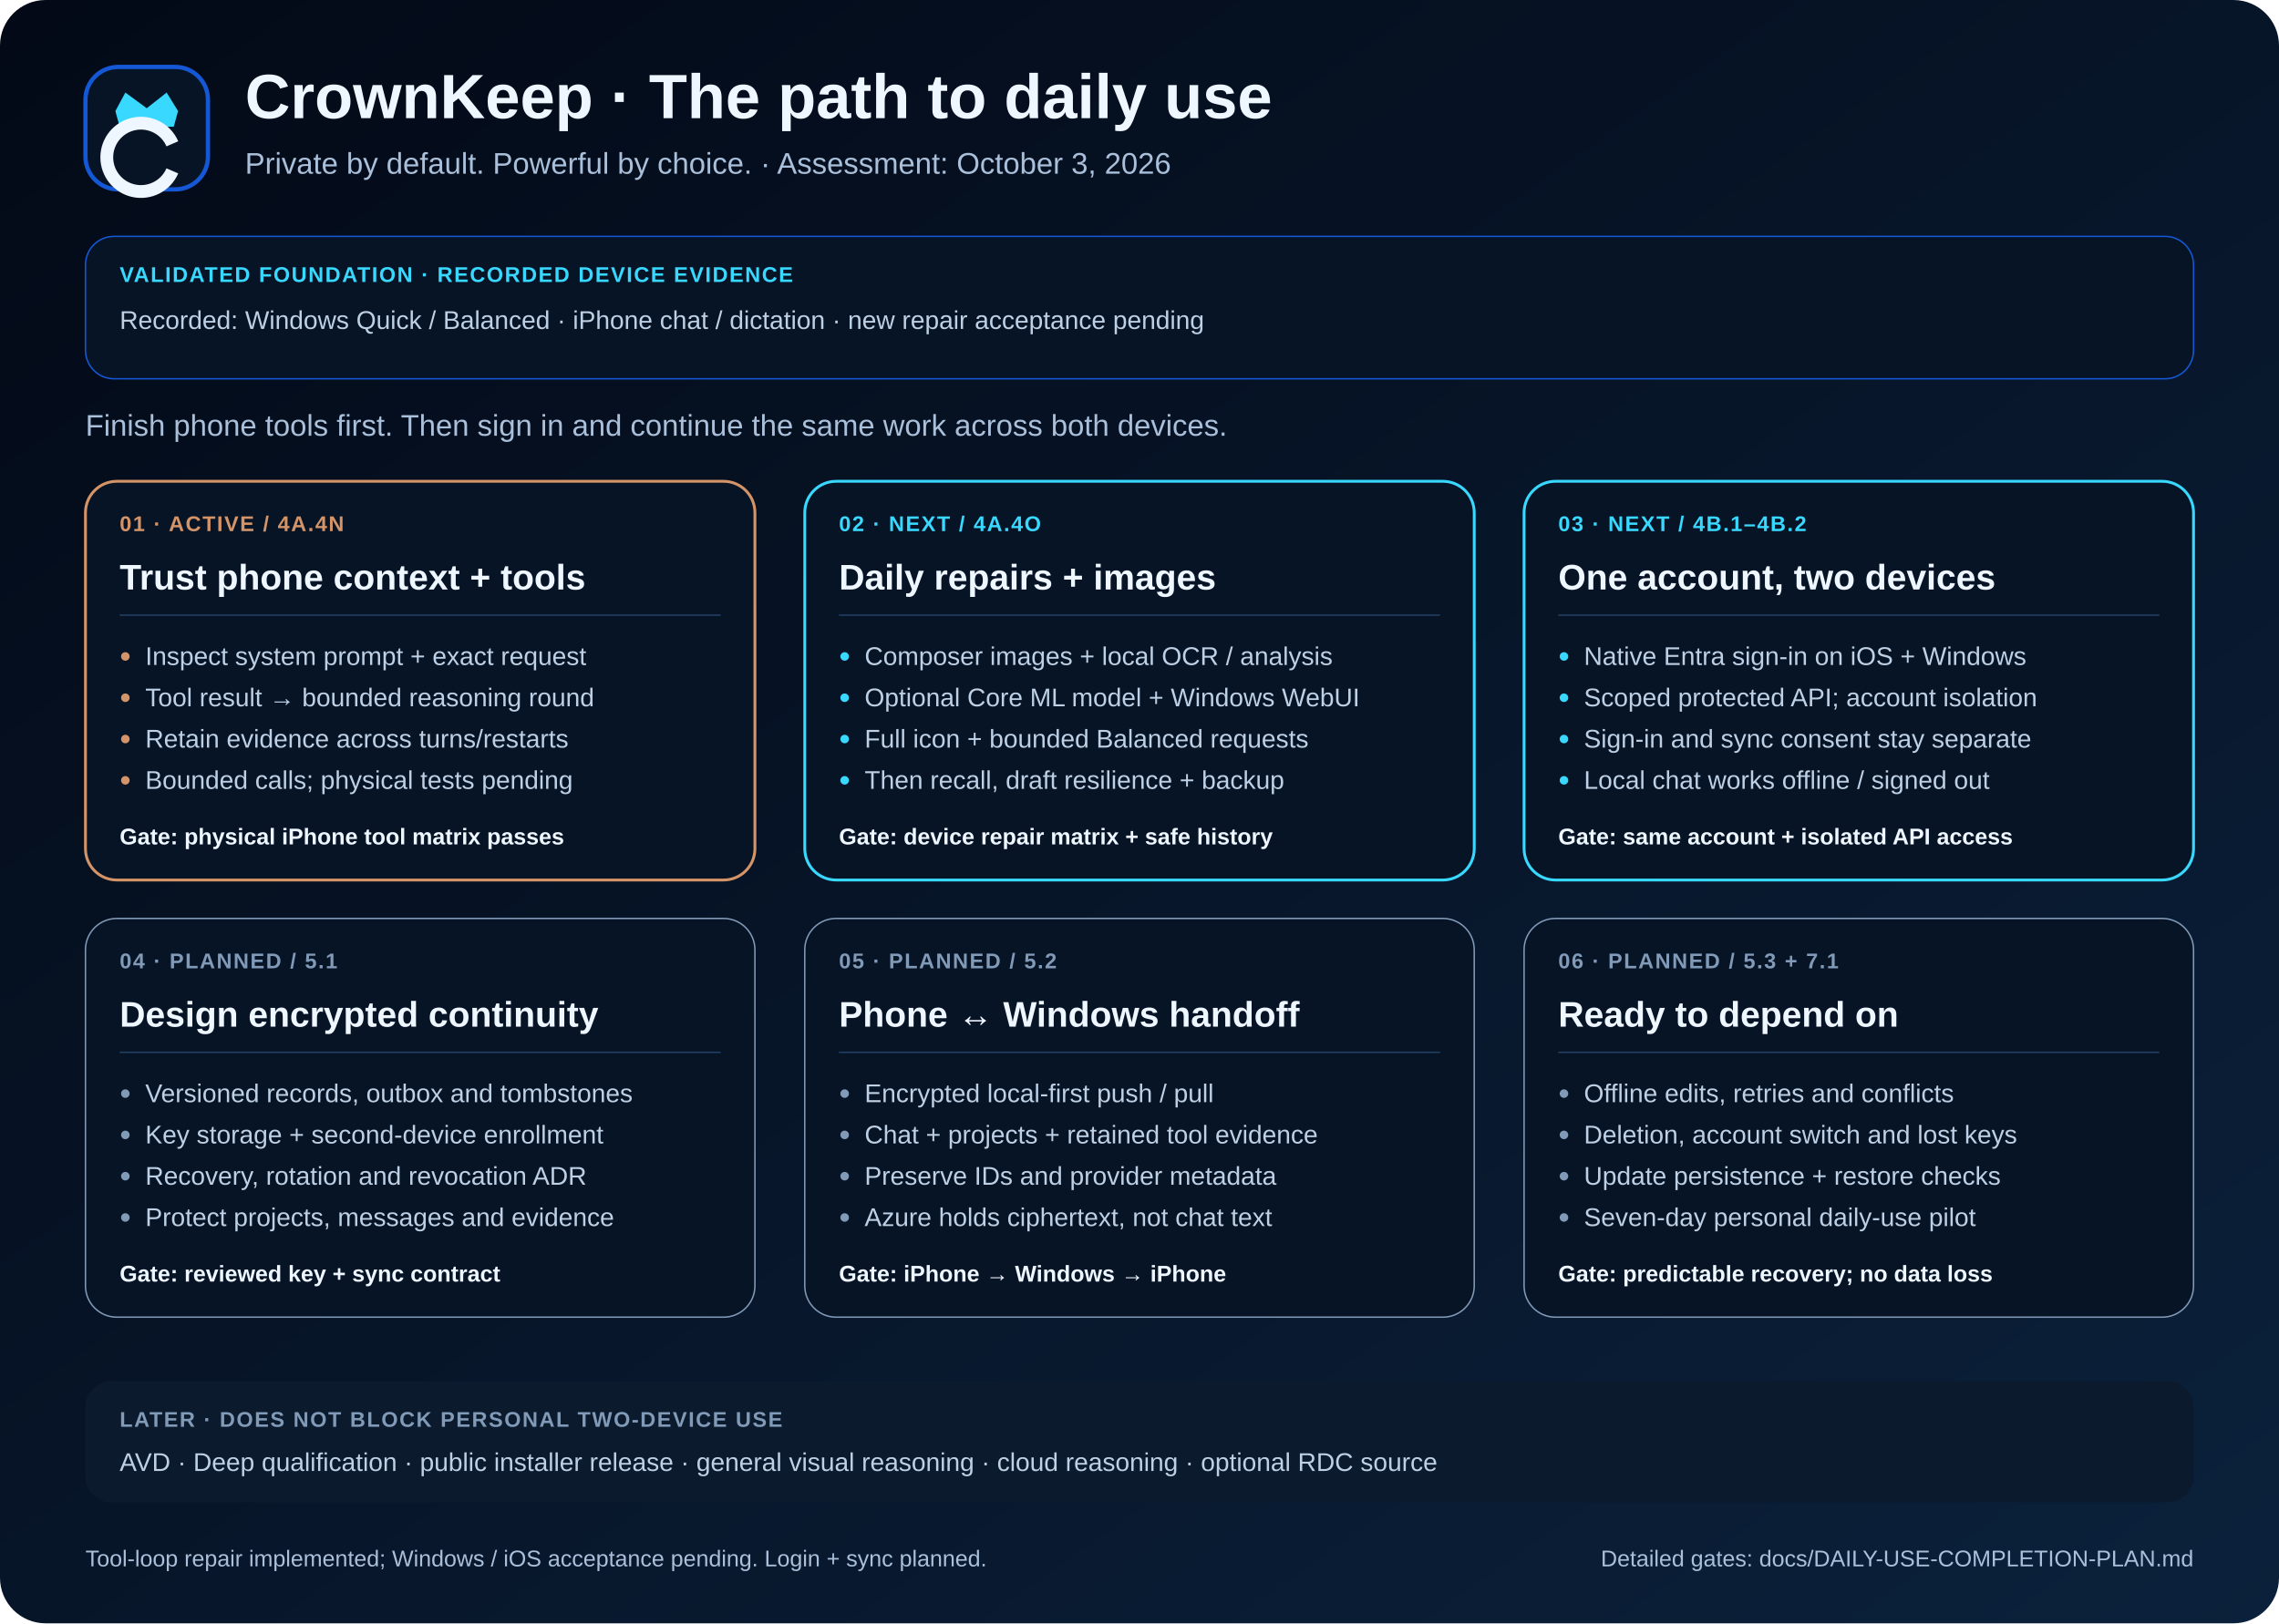
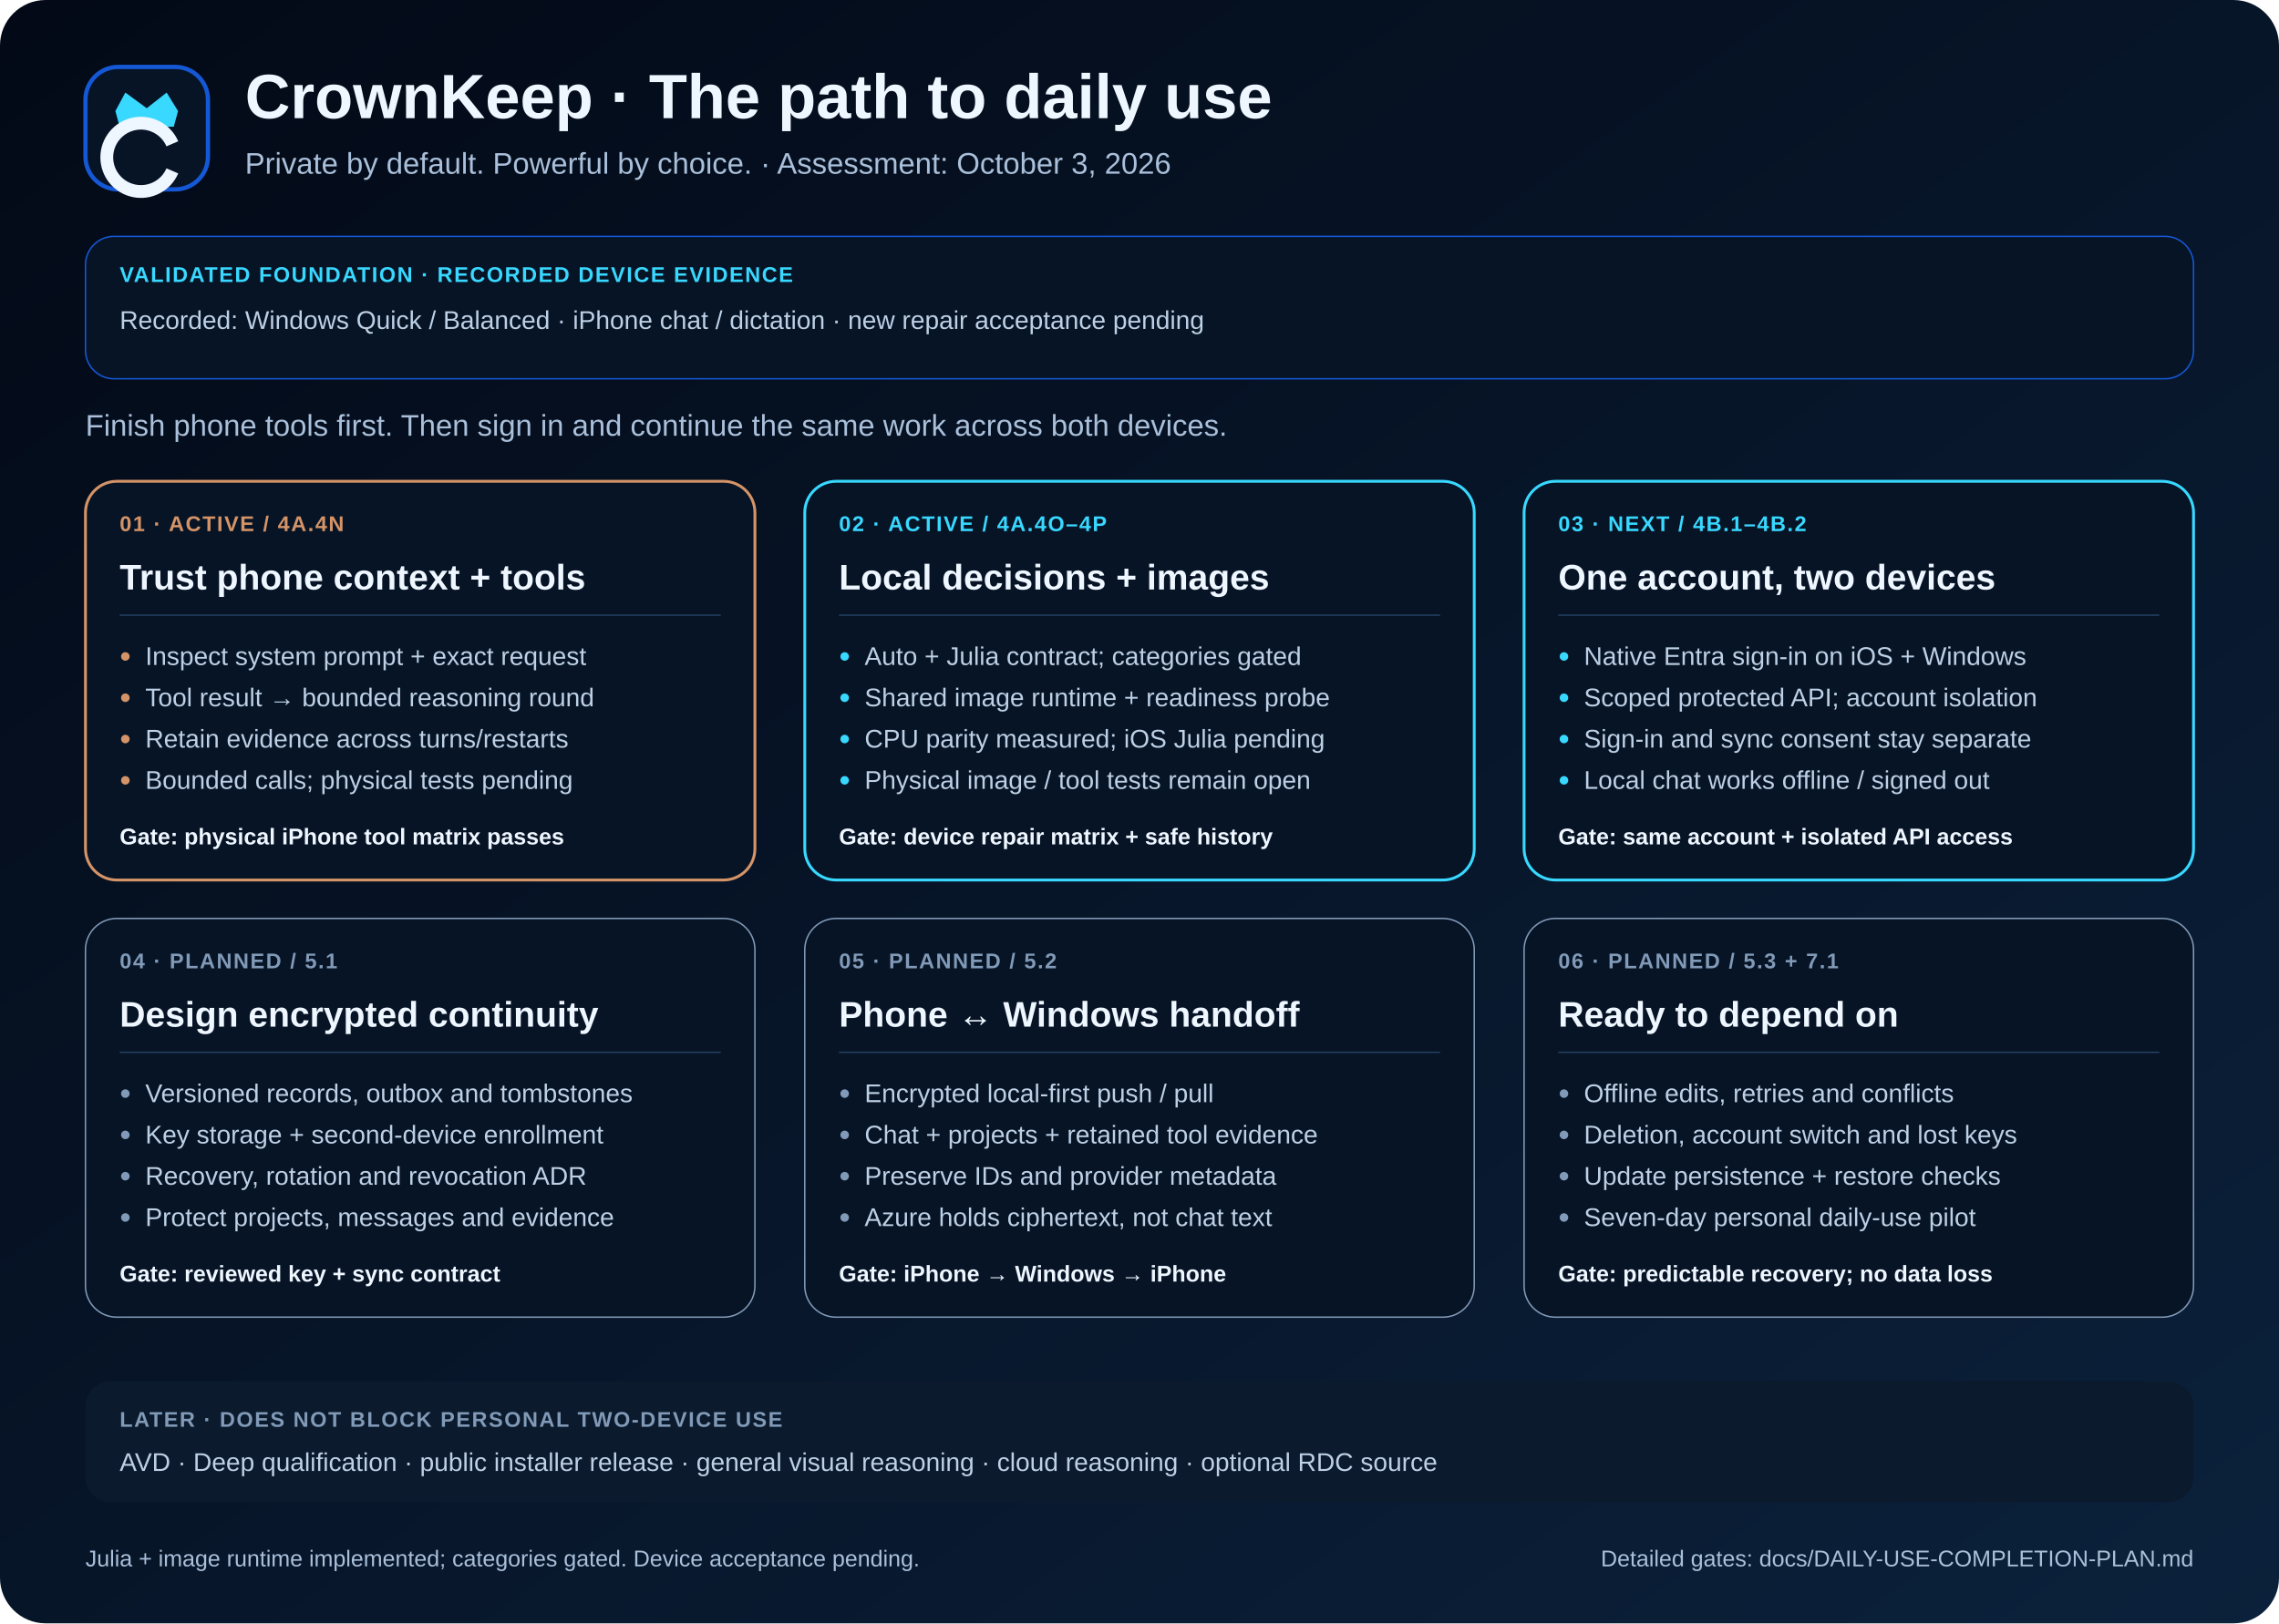
<svg xmlns="http://www.w3.org/2000/svg" width="1600" height="1140" viewBox="0 0 1600 1140" role="img" aria-labelledby="title desc">
  <defs>
    <linearGradient id="bg" x2="1" y2="1">
      <stop stop-color="#030916" />
      <stop offset="1" stop-color="#0B213B" />
    </linearGradient>
    <style>
.title{font:700 44px 'Segoe UI',Arial,sans-serif;fill:#EEF6FF}.sub{font:400 21px 'Segoe UI',Arial,sans-serif;fill:#AAC0DA}.label{font:700 15px 'Segoe UI',Arial,sans-serif;letter-spacing:1px}.head{font:700 25px 'Segoe UI',Arial,sans-serif;fill:#EEF6FF}.body{font:400 18px 'Segoe UI',Arial,sans-serif;fill:#BDD0E5}.gate{font:600 16px 'Segoe UI',Arial,sans-serif;fill:#EEF6FF}.foot{font:400 16px 'Segoe UI',Arial,sans-serif;fill:#AAC0DA}
</style>
  </defs>
  <rect width="1600" height="1140" rx="32" fill="url(#bg)" />
  <g transform="translate(60 47)">
    <rect width="86" height="86" rx="23" fill="#071426" stroke="#1558D6" stroke-width="3" />
    <path d="M21 31 L28 18 L43 29 L57 18 L65 31 L62 42 H24 Z" fill="#38D8FF" />
    <path d="M61 54 A24 24 0 1 0 61 73" fill="none" stroke="#EEF6FF" stroke-width="9" />
  </g>
  <text x="172" y="83" class="title">CrownKeep · The path to daily use</text>
  <text x="172" y="122" class="sub">Private by default. Powerful by choice. · Assessment: October 3, 2026</text>
  <rect x="60" y="166" width="1480" height="100" rx="20" fill="#071426" stroke="#1558D6" />
  <text x="84" y="198" class="label" fill="#38D8FF">VALIDATED FOUNDATION · RECORDED DEVICE EVIDENCE</text>
  <text x="84" y="231" class="body">Recorded: Windows Quick / Balanced · iPhone chat / dictation · new repair acceptance pending</text>
  <text x="60" y="306" class="sub">Finish phone tools first. Then sign in and continue the same work across both devices.</text>
  <g transform="translate(60 338)">
    <rect width="470" height="280" rx="22" fill="#071426" stroke="#D49467" stroke-width="2" />
    <text x="24" y="35" class="label" fill="#D49467">01 · ACTIVE / 4A.4N</text>
    <text x="24" y="76" class="head">Trust phone context + tools</text>
    <path d="M24 94 H446" stroke="#224063" />
    <circle cx="28" cy="123" r="3" fill="#D49467" />
    <text x="42" y="129" class="body">Inspect system prompt + exact request</text>
    <circle cx="28" cy="152" r="3" fill="#D49467" />
    <text x="42" y="158" class="body">Tool result → bounded reasoning round</text>
    <circle cx="28" cy="181" r="3" fill="#D49467" />
    <text x="42" y="187" class="body">Retain evidence across turns/restarts</text>
    <circle cx="28" cy="210" r="3" fill="#D49467" />
    <text x="42" y="216" class="body">Bounded calls; physical tests pending</text>
    <text x="24" y="255" class="gate">Gate: physical iPhone tool matrix passes</text>
  </g>
  <g transform="translate(565 338)">
    <rect width="470" height="280" rx="22" fill="#071426" stroke="#38D8FF" stroke-width="2" />
-     <text x="24" y="35" class="label" fill="#38D8FF">02 · NEXT / 4A.4O</text>
-     <text x="24" y="76" class="head">Daily repairs + images</text>
+     <text x="24" y="35" class="label" fill="#38D8FF">02 · ACTIVE / 4A.4O–4P</text>
+     <text x="24" y="76" class="head">Local decisions + images</text>
    <path d="M24 94 H446" stroke="#224063" />
    <circle cx="28" cy="123" r="3" fill="#38D8FF" />
-     <text x="42" y="129" class="body">Composer images + local OCR / analysis</text>
+     <text x="42" y="129" class="body">Auto + Julia contract; categories gated</text>
    <circle cx="28" cy="152" r="3" fill="#38D8FF" />
-     <text x="42" y="158" class="body">Optional Core ML model + Windows WebUI</text>
+     <text x="42" y="158" class="body">Shared image runtime + readiness probe</text>
    <circle cx="28" cy="181" r="3" fill="#38D8FF" />
-     <text x="42" y="187" class="body">Full icon + bounded Balanced requests</text>
+     <text x="42" y="187" class="body">CPU parity measured; iOS Julia pending</text>
    <circle cx="28" cy="210" r="3" fill="#38D8FF" />
-     <text x="42" y="216" class="body">Then recall, draft resilience + backup</text>
+     <text x="42" y="216" class="body">Physical image / tool tests remain open</text>
    <text x="24" y="255" class="gate">Gate: device repair matrix + safe history</text>
  </g>
  <g transform="translate(1070 338)">
    <rect width="470" height="280" rx="22" fill="#071426" stroke="#38D8FF" stroke-width="2" />
    <text x="24" y="35" class="label" fill="#38D8FF">03 · NEXT / 4B.1–4B.2</text>
    <text x="24" y="76" class="head">One account, two devices</text>
    <path d="M24 94 H446" stroke="#224063" />
    <circle cx="28" cy="123" r="3" fill="#38D8FF" />
    <text x="42" y="129" class="body">Native Entra sign-in on iOS + Windows</text>
    <circle cx="28" cy="152" r="3" fill="#38D8FF" />
    <text x="42" y="158" class="body">Scoped protected API; account isolation</text>
    <circle cx="28" cy="181" r="3" fill="#38D8FF" />
    <text x="42" y="187" class="body">Sign-in and sync consent stay separate</text>
    <circle cx="28" cy="210" r="3" fill="#38D8FF" />
    <text x="42" y="216" class="body">Local chat works offline / signed out</text>
    <text x="24" y="255" class="gate">Gate: same account + isolated API access</text>
  </g>
  <g transform="translate(60 645)">
    <rect width="470" height="280" rx="22" fill="#071426" stroke="#819AB7" stroke-width="1" />
    <text x="24" y="35" class="label" fill="#819AB7">04 · PLANNED / 5.1</text>
    <text x="24" y="76" class="head">Design encrypted continuity</text>
    <path d="M24 94 H446" stroke="#224063" />
    <circle cx="28" cy="123" r="3" fill="#819AB7" />
    <text x="42" y="129" class="body">Versioned records, outbox and tombstones</text>
    <circle cx="28" cy="152" r="3" fill="#819AB7" />
    <text x="42" y="158" class="body">Key storage + second-device enrollment</text>
    <circle cx="28" cy="181" r="3" fill="#819AB7" />
    <text x="42" y="187" class="body">Recovery, rotation and revocation ADR</text>
    <circle cx="28" cy="210" r="3" fill="#819AB7" />
    <text x="42" y="216" class="body">Protect projects, messages and evidence</text>
    <text x="24" y="255" class="gate">Gate: reviewed key + sync contract</text>
  </g>
  <g transform="translate(565 645)">
    <rect width="470" height="280" rx="22" fill="#071426" stroke="#819AB7" stroke-width="1" />
    <text x="24" y="35" class="label" fill="#819AB7">05 · PLANNED / 5.2</text>
    <text x="24" y="76" class="head">Phone ↔ Windows handoff</text>
    <path d="M24 94 H446" stroke="#224063" />
    <circle cx="28" cy="123" r="3" fill="#819AB7" />
    <text x="42" y="129" class="body">Encrypted local-first push / pull</text>
    <circle cx="28" cy="152" r="3" fill="#819AB7" />
    <text x="42" y="158" class="body">Chat + projects + retained tool evidence</text>
    <circle cx="28" cy="181" r="3" fill="#819AB7" />
    <text x="42" y="187" class="body">Preserve IDs and provider metadata</text>
    <circle cx="28" cy="210" r="3" fill="#819AB7" />
    <text x="42" y="216" class="body">Azure holds ciphertext, not chat text</text>
    <text x="24" y="255" class="gate">Gate: iPhone → Windows → iPhone</text>
  </g>
  <g transform="translate(1070 645)">
    <rect width="470" height="280" rx="22" fill="#071426" stroke="#819AB7" stroke-width="1" />
    <text x="24" y="35" class="label" fill="#819AB7">06 · PLANNED / 5.3 + 7.1</text>
    <text x="24" y="76" class="head">Ready to depend on</text>
    <path d="M24 94 H446" stroke="#224063" />
    <circle cx="28" cy="123" r="3" fill="#819AB7" />
    <text x="42" y="129" class="body">Offline edits, retries and conflicts</text>
    <circle cx="28" cy="152" r="3" fill="#819AB7" />
    <text x="42" y="158" class="body">Deletion, account switch and lost keys</text>
    <circle cx="28" cy="181" r="3" fill="#819AB7" />
    <text x="42" y="187" class="body">Update persistence + restore checks</text>
    <circle cx="28" cy="210" r="3" fill="#819AB7" />
    <text x="42" y="216" class="body">Seven-day personal daily-use pilot</text>
    <text x="24" y="255" class="gate">Gate: predictable recovery; no data loss</text>
  </g>
  <rect x="60" y="970" width="1480" height="85" rx="18" fill="#0B1A2C" />
  <text x="84" y="1002" class="label" fill="#819AB7">LATER · DOES NOT BLOCK PERSONAL TWO-DEVICE USE</text>
  <text x="84" y="1033" class="body">AVD · Deep qualification · public installer release · general visual reasoning · cloud reasoning · optional RDC source</text>
-   <text x="60" y="1100" class="foot">Tool-loop repair implemented; Windows / iOS acceptance pending. Login + sync planned.</text>
+   <text x="60" y="1100" class="foot">Julia + image runtime implemented; categories gated. Device acceptance pending.</text>
  <text x="1540" y="1100" text-anchor="end" class="foot">Detailed gates: docs/DAILY-USE-COMPLETION-PLAN.md</text>
</svg>
